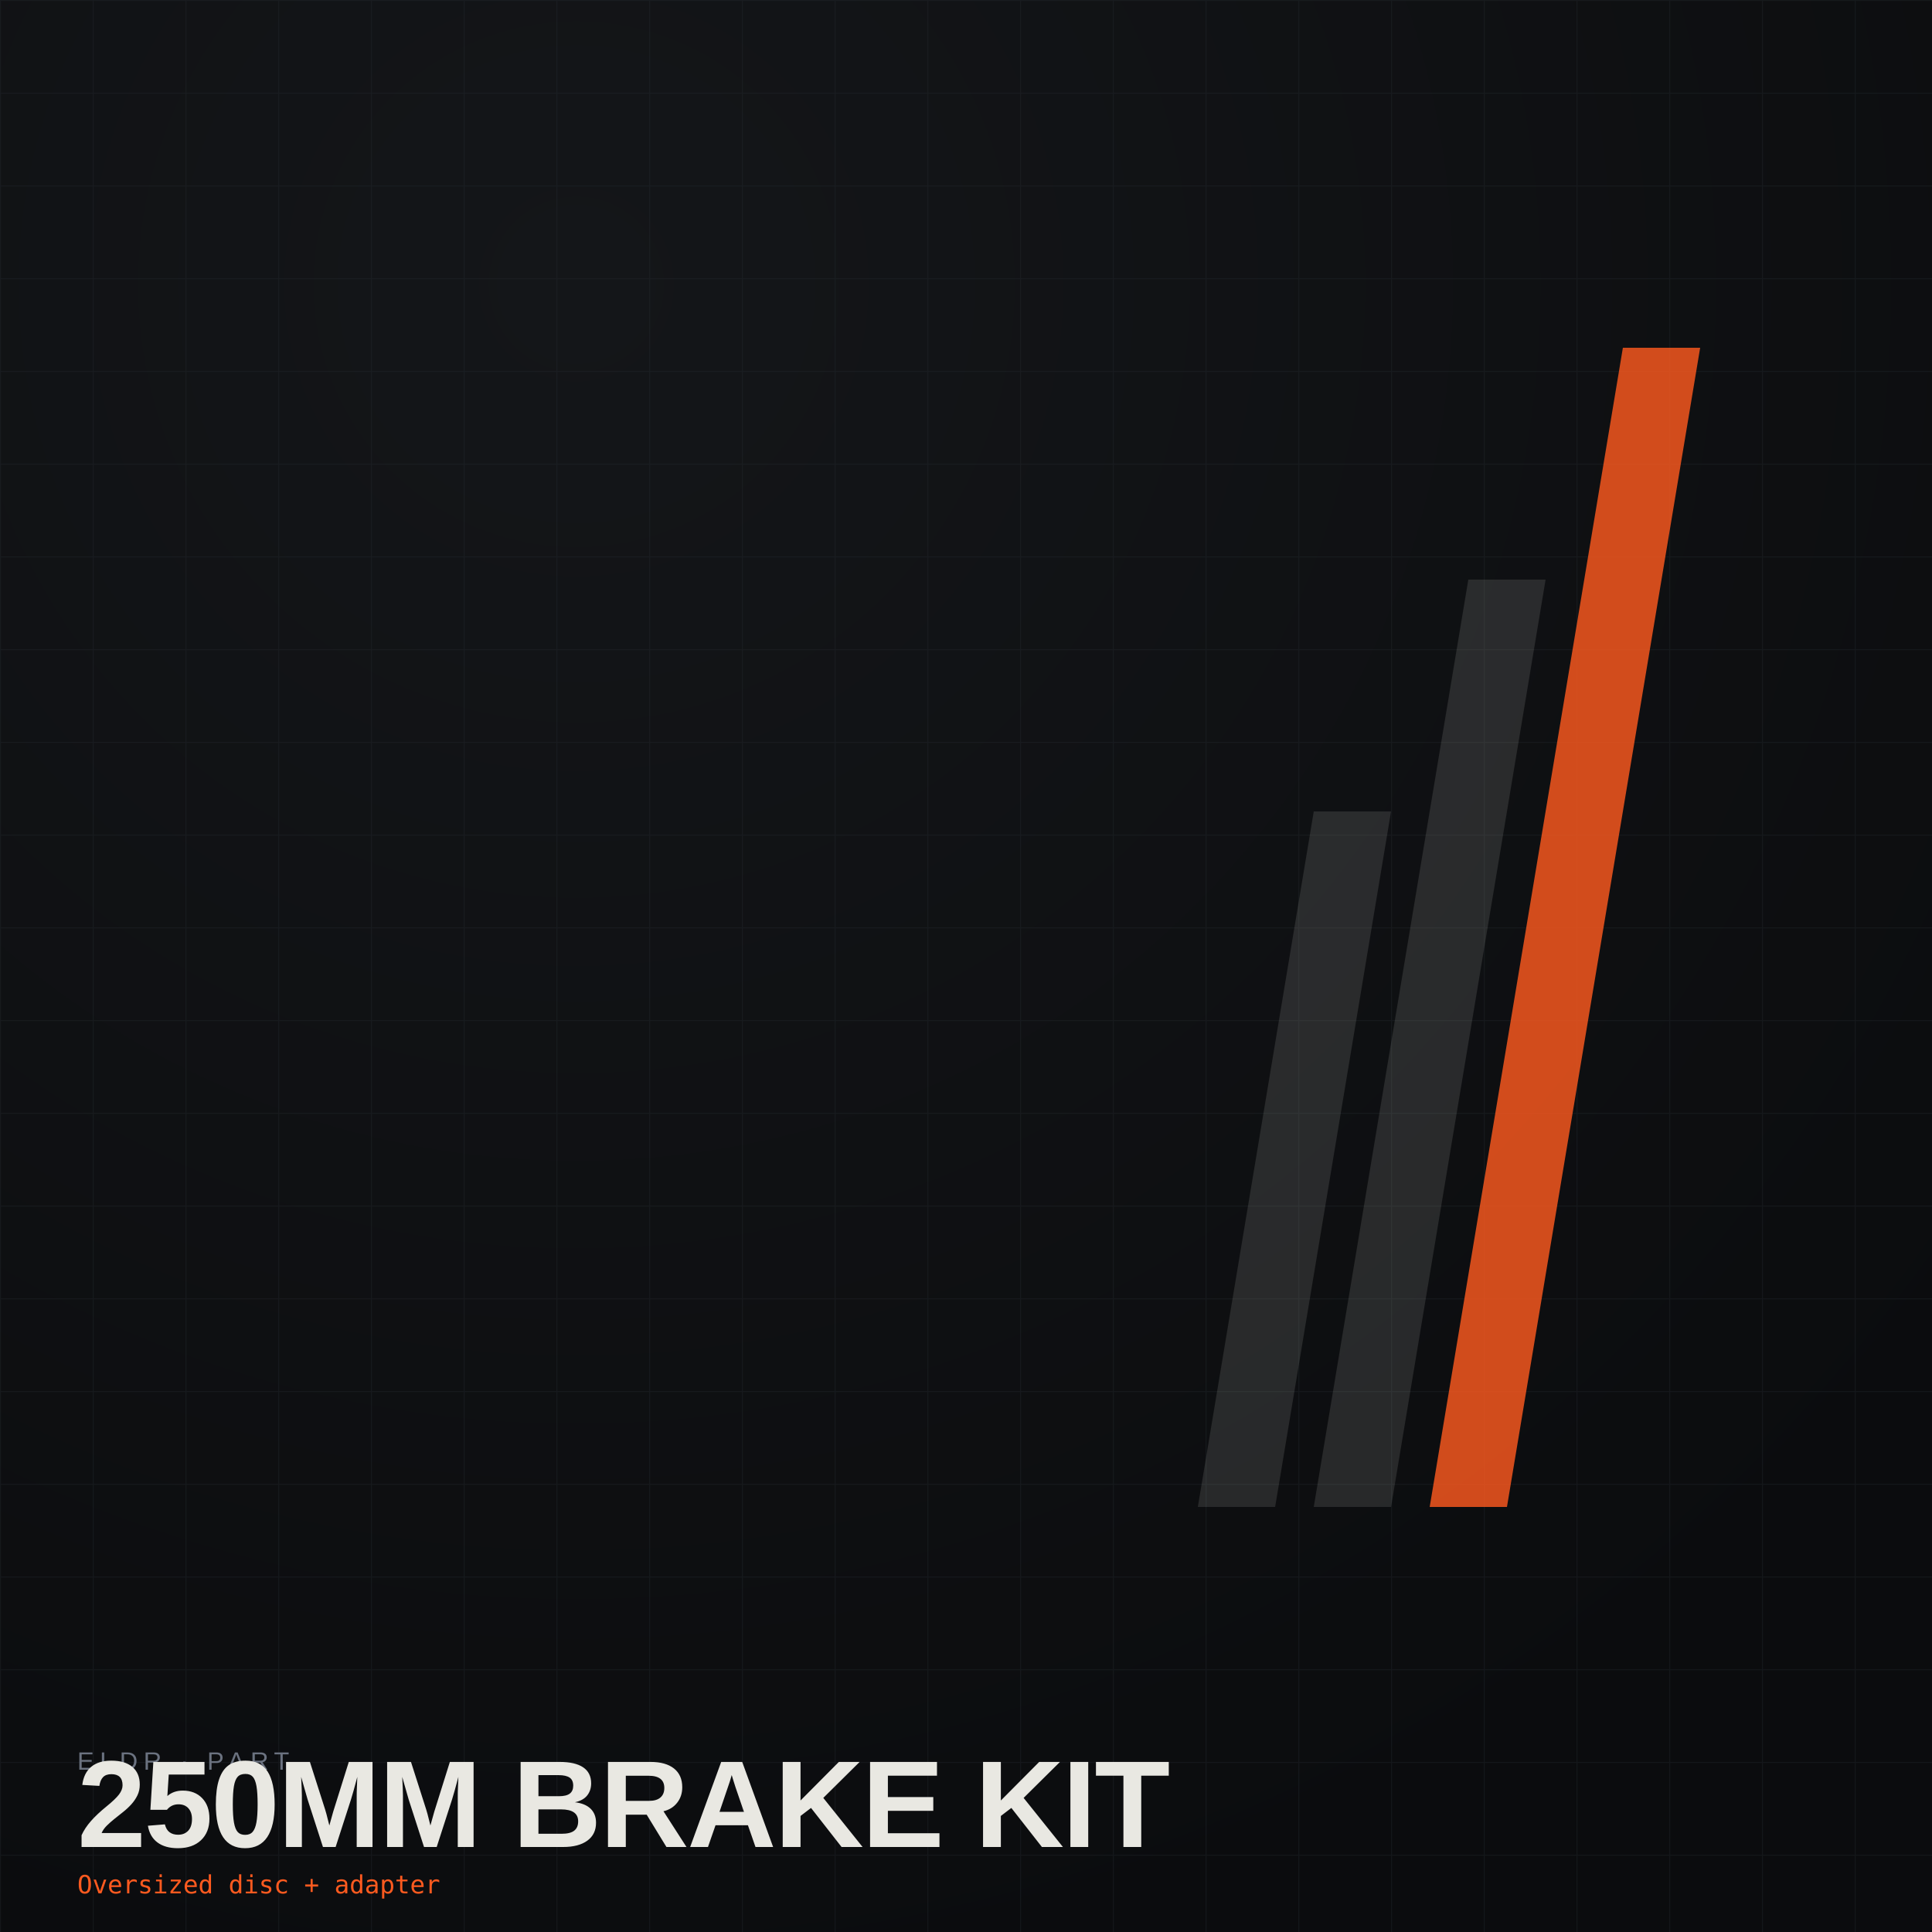
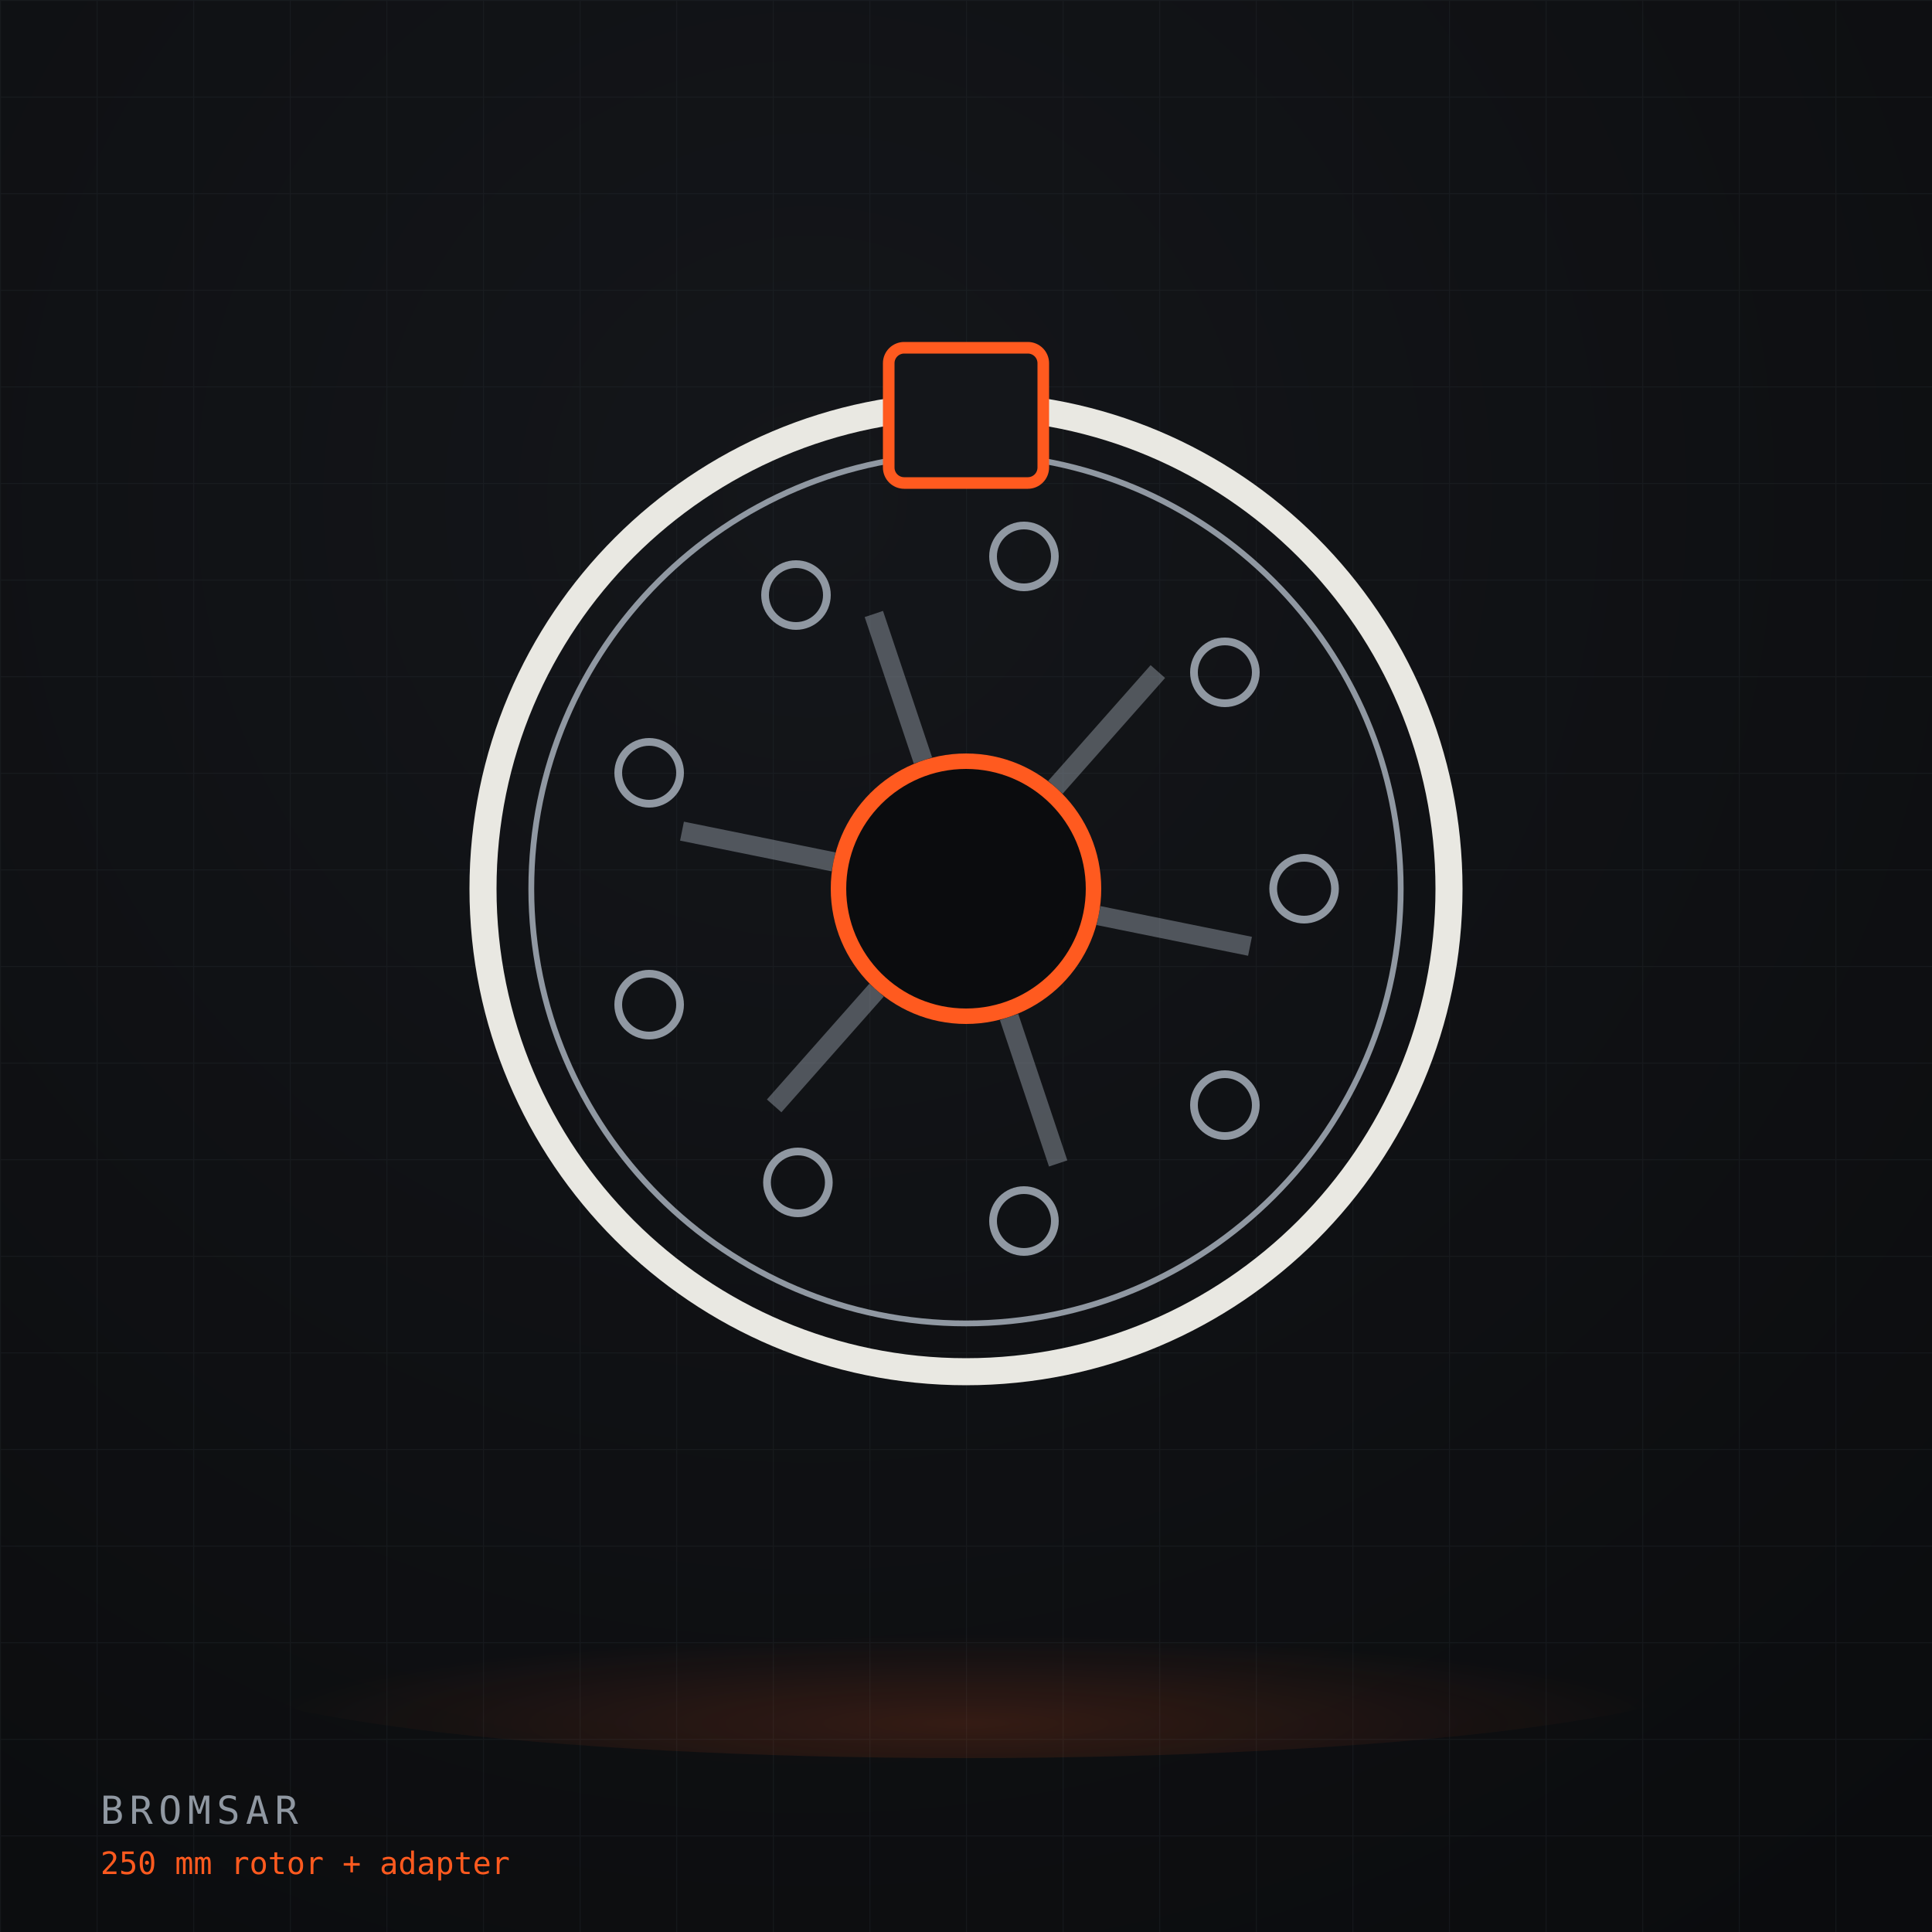
- <svg xmlns="http://www.w3.org/2000/svg" width="1000" height="1000" viewBox="0 0 1000 1000" role="img" aria-label="250MM BRAKE KIT">
+ <svg xmlns="http://www.w3.org/2000/svg" width="1000" height="1000" viewBox="0 0 1000 1000" role="img">
  <defs>
-     <radialGradient id="g" cx="30%" cy="15%" r="90%">
-       <stop offset="0%" stop-color="#141619" />
+     <radialGradient id="bg" cx="42%" cy="26%" r="90%">
+       <stop offset="0%" stop-color="#14161A" />
      <stop offset="100%" stop-color="#0B0C0E" />
    </radialGradient>
-     <pattern id="grid" width="48" height="48" patternUnits="userSpaceOnUse">
-       <path d="M48 0H0V48" fill="none" stroke="#262A31" stroke-width="1" />
+     <pattern id="gr" width="50" height="50" patternUnits="userSpaceOnUse">
+       <path d="M50 0H0V50" fill="none" stroke="#262A31" stroke-width="1" />
    </pattern>
+     <radialGradient id="fg" cx="50%" cy="82%" r="46%">
+       <stop offset="0%" stop-color="#FF5A1F" stop-opacity="0.16" />
+       <stop offset="100%" stop-color="#FF5A1F" stop-opacity="0" />
+     </radialGradient>
  </defs>
-   <rect width="1000" height="1000" fill="url(#g)" />
-   <rect width="1000" height="1000" fill="url(#grid)" opacity="0.35" />
-   <g opacity="0.9">
-     <path d="M620 780 L660 780 L720 420 L680 420 Z" fill="#E9E8E2" opacity="0.14" />
-     <path d="M680 780 L720 780 L800 300 L760 300 Z" fill="#E9E8E2" opacity="0.14" />
-     <path d="M740 780 L780 780 L880 180 L840 180 Z" fill="#FF5A1F" opacity="0.9" />
-   </g>
-   <text x="40" y="916" font-family="Arial, sans-serif" font-size="13" letter-spacing="3" fill="#6B7280">ELDR · PART</text>
-   <text x="40" y="956" font-family="Arial Black, Arial, sans-serif" font-weight="900" font-size="64" fill="#E9E8E2" letter-spacing="-1">250MM BRAKE KIT</text>
-   <text x="40" y="980" font-family="monospace" font-size="13" fill="#FF5A1F">Oversized disc + adapter</text>
+   <rect width="1000" height="1000" fill="url(#bg)" />
+   <rect width="1000" height="1000" fill="url(#gr)" opacity="0.35" />
+   <ellipse cx="500" cy="860" rx="400" ry="50" fill="url(#fg)" />
+   <circle cx="500" cy="460" r="250" fill="none" stroke="#E9E8E2" stroke-width="14" />
+   <circle cx="500" cy="460" r="225" fill="none" stroke="#9098A2" stroke-width="3" />
+   <circle cx="675" cy="460" r="16" fill="none" stroke="#9098A2" stroke-width="4" />
+   <circle cx="634" cy="572" r="16" fill="none" stroke="#9098A2" stroke-width="4" />
+   <circle cx="530" cy="632" r="16" fill="none" stroke="#9098A2" stroke-width="4" />
+   <circle cx="413" cy="612" r="16" fill="none" stroke="#9098A2" stroke-width="4" />
+   <circle cx="336" cy="520" r="16" fill="none" stroke="#9098A2" stroke-width="4" />
+   <circle cx="336" cy="400" r="16" fill="none" stroke="#9098A2" stroke-width="4" />
+   <circle cx="412" cy="308" r="16" fill="none" stroke="#9098A2" stroke-width="4" />
+   <circle cx="530" cy="288" r="16" fill="none" stroke="#9098A2" stroke-width="4" />
+   <circle cx="634" cy="348" r="16" fill="none" stroke="#9098A2" stroke-width="4" />
+   <line x1="568.6" y1="473.9" x2="647.0" y2="489.8" stroke="#9098A2" stroke-width="10" opacity="0.5" />
+   <line x1="522.3" y1="526.4" x2="547.7" y2="602.2" stroke="#9098A2" stroke-width="10" opacity="0.5" />
+   <line x1="453.7" y1="512.5" x2="400.7" y2="572.4" stroke="#9098A2" stroke-width="10" opacity="0.5" />
+   <line x1="431.4" y1="446.1" x2="353.0" y2="430.2" stroke="#9098A2" stroke-width="10" opacity="0.5" />
+   <line x1="477.7" y1="393.6" x2="452.3" y2="317.8" stroke="#9098A2" stroke-width="10" opacity="0.5" />
+   <line x1="546.3" y1="407.5" x2="599.3" y2="347.6" stroke="#9098A2" stroke-width="10" opacity="0.5" />
+   <circle cx="500" cy="460" r="66" fill="#0B0C0E" stroke="#FF5A1F" stroke-width="8" />
+   <rect x="460" y="180" width="80" height="70" rx="8" fill="#14161A" stroke="#FF5A1F" stroke-width="6" />
+   <text x="52" y="944" font-family="monospace" font-size="20" letter-spacing="3" fill="#9098A2">BROMSAR</text>
+   <text x="52" y="970" font-family="monospace" font-size="16" fill="#FF5A1F">250 mm rotor + adapter</text>
</svg>
